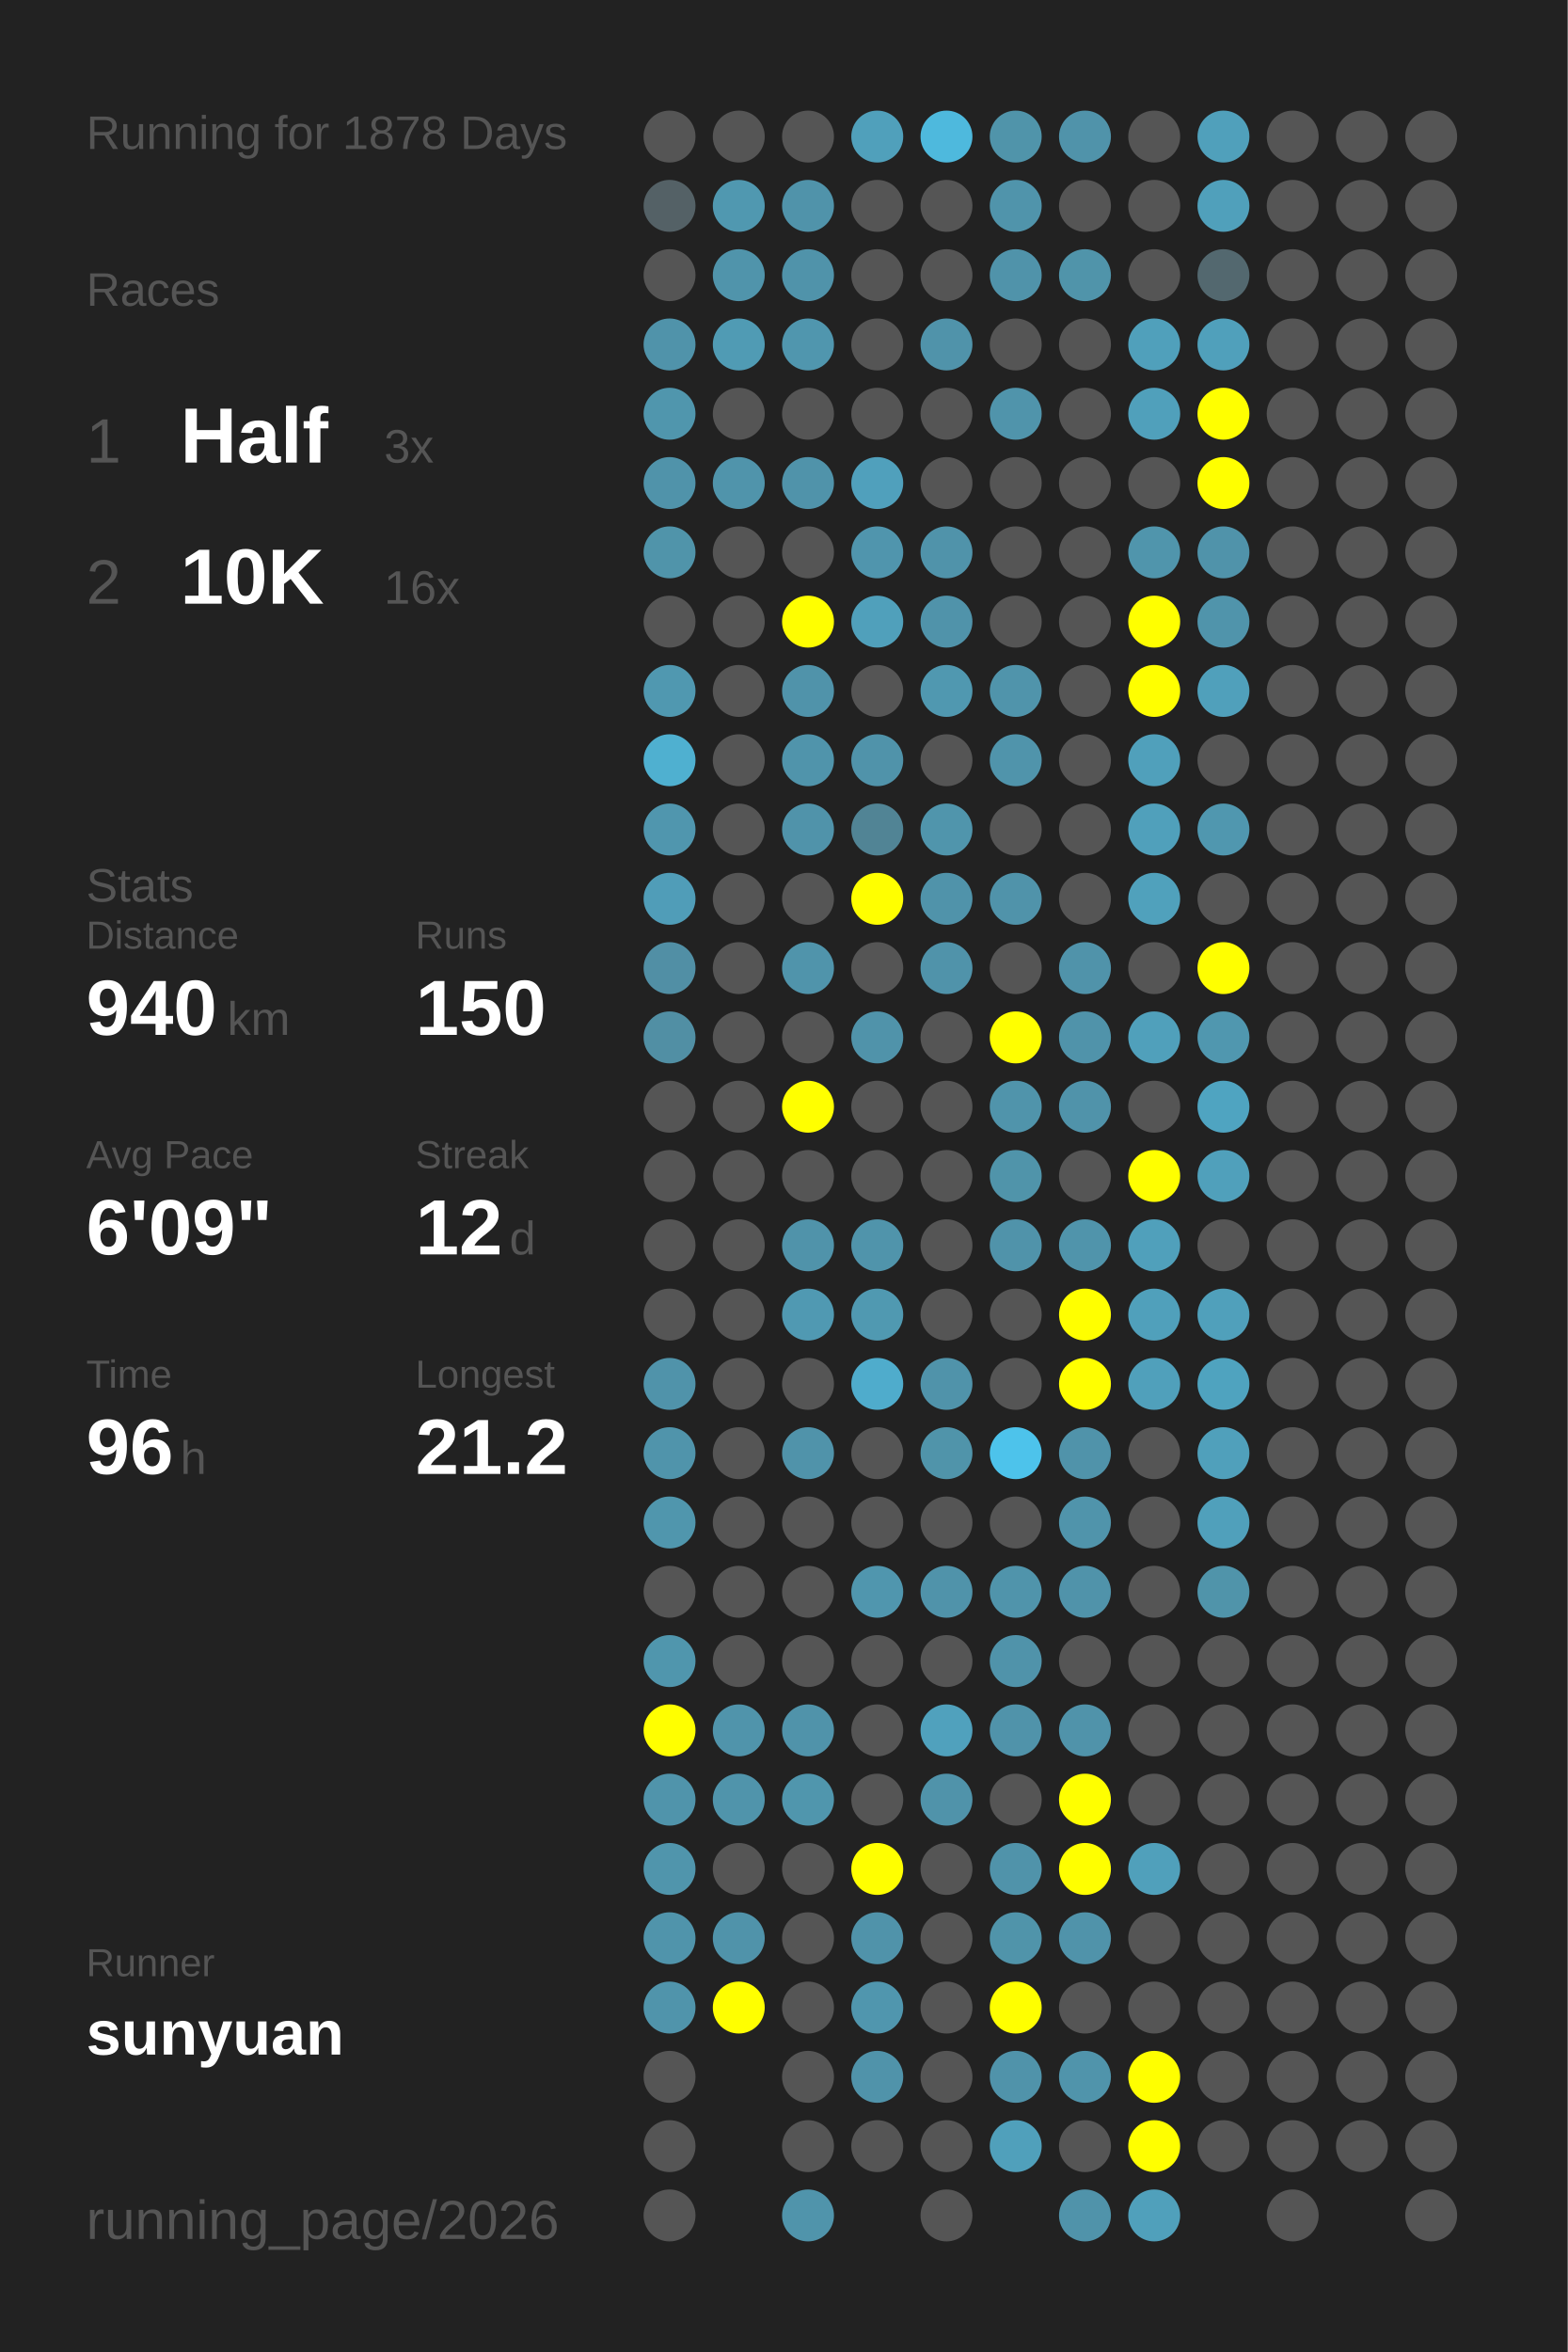
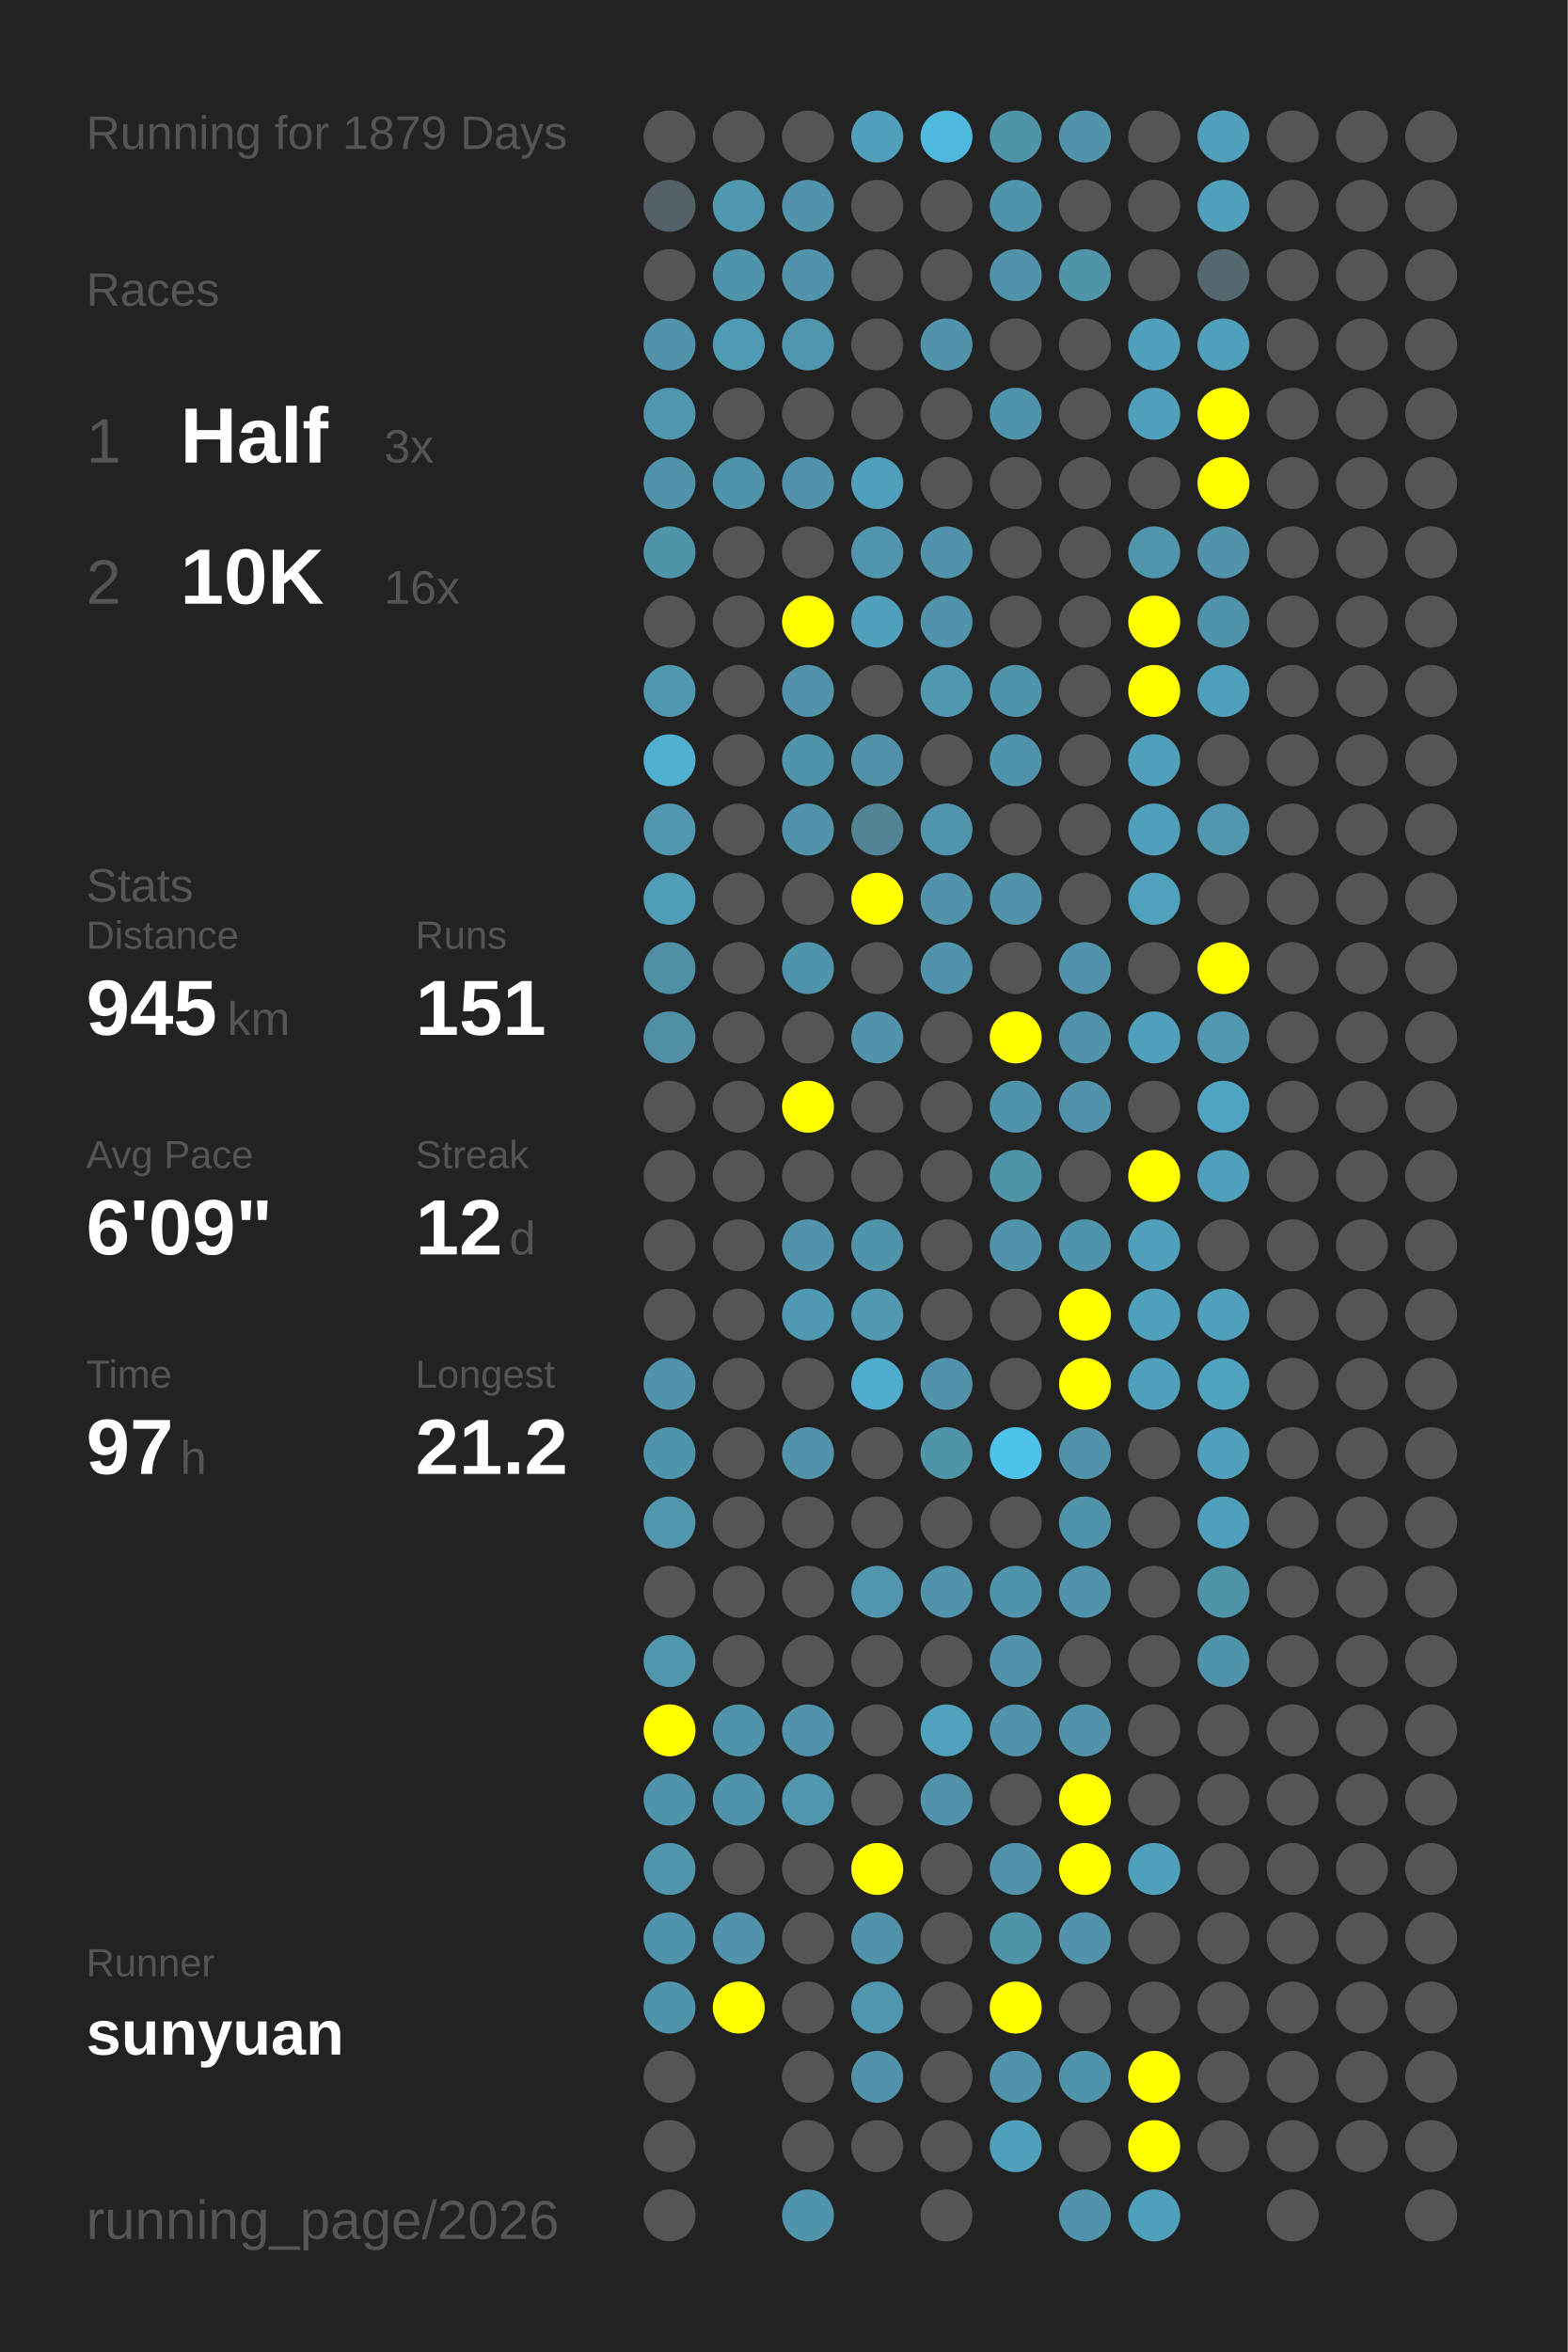
<svg xmlns="http://www.w3.org/2000/svg" baseProfile="full" height="300mm" version="1.1" viewBox="0,0,200,300" width="200mm">
  <defs />
  <rect fill="#222222" height="300" width="200" x="0" y="0" />
-   <text fill="#555555" style="font-size:6px; font-family:Arial;" x="11" y="19">Running for 1878 Days</text>
+   <text fill="#555555" style="font-size:6px; font-family:Arial;" x="11" y="19">Running for 1879 Days</text>
  <text fill="#555555" style="font-size:6px; font-family:Arial;" x="11" y="39">Races</text>
  <text fill="#555555" style="font-size:8px; font-family:Arial;" x="11" y="59">1</text>
  <text fill="#FFFFFF" style="font-size:10px; font-family:Arial; font-weight:bold;" x="23" y="59">Half</text>
  <text fill="#555555" style="font-size:6px; font-family:Arial;" x="49" y="59">3x</text>
  <text fill="#555555" style="font-size:8px; font-family:Arial;" x="11" y="77">2</text>
  <text fill="#FFFFFF" style="font-size:10px; font-family:Arial; font-weight:bold;" x="23" y="77">10K</text>
  <text fill="#555555" style="font-size:6px; font-family:Arial;" x="49" y="77">16x</text>
  <text fill="#555555" style="font-size:6px; font-family:Arial;" x="11" y="115">Stats</text>
  <text fill="#555555" style="font-size:5px; font-family:Arial;" x="11" y="121">Distance</text>
-   <text fill="#FFFFFF" style="font-size:10px; font-family:Arial; font-weight:bold;" x="11" y="132">940</text>
+   <text fill="#FFFFFF" style="font-size:10px; font-family:Arial; font-weight:bold;" x="11" y="132">945</text>
  <text fill="#555555" style="font-size:6px; font-family:Arial;" x="29" y="132">km</text>
  <text fill="#555555" style="font-size:5px; font-family:Arial;" x="53" y="121">Runs</text>
-   <text fill="#FFFFFF" style="font-size:10px; font-family:Arial; font-weight:bold;" x="53" y="132">150</text>
+   <text fill="#FFFFFF" style="font-size:10px; font-family:Arial; font-weight:bold;" x="53" y="132">151</text>
  <text fill="#555555" style="font-size:5px; font-family:Arial;" x="11" y="149">Avg Pace</text>
  <text fill="#FFFFFF" style="font-size:10px; font-family:Arial; font-weight:bold;" x="11" y="160">6'09"</text>
  <text fill="#555555" style="font-size:5px; font-family:Arial;" x="53" y="149">Streak</text>
  <text fill="#FFFFFF" style="font-size:10px; font-family:Arial; font-weight:bold;" x="53" y="160">12</text>
  <text fill="#555555" style="font-size:6px; font-family:Arial;" x="65" y="160">d</text>
  <text fill="#555555" style="font-size:5px; font-family:Arial;" x="11" y="177">Time</text>
-   <text fill="#FFFFFF" style="font-size:10px; font-family:Arial; font-weight:bold;" x="11" y="188">96</text>
+   <text fill="#FFFFFF" style="font-size:10px; font-family:Arial; font-weight:bold;" x="11" y="188">97</text>
  <text fill="#555555" style="font-size:6px; font-family:Arial;" x="23" y="188">h</text>
  <text fill="#555555" style="font-size:5px; font-family:Arial;" x="53" y="177">Longest</text>
  <text fill="#FFFFFF" style="font-size:10px; font-family:Arial; font-weight:bold;" x="53" y="188">21.2</text>
  <text fill="#555555" style="font-size:5px; font-family:Arial;" x="11" y="252.065">Runner</text>
  <text fill="#FFFFFF" style="font-size:8px; font-family:Arial; font-weight:bold;" x="11" y="262.065">sunyuan</text>
  <text fill="#555555" style="font-size:7px; font-family:Arial;" x="11" y="285.581">running_page/2026</text>
  <circle cx="85.417" cy="17.419" fill="#555555" r="3.312" />
  <circle cx="85.417" cy="26.258" fill="#546166" r="3.312" />
  <circle cx="85.417" cy="35.097" fill="#555555" r="3.312" />
  <circle cx="85.417" cy="43.935" fill="#5093aa" r="3.312" />
  <circle cx="85.417" cy="52.774" fill="#5096ad" r="3.312" />
  <circle cx="85.417" cy="61.613" fill="#5093aa" r="3.312" />
  <circle cx="85.417" cy="70.452" fill="#5094aa" r="3.312" />
  <circle cx="85.417" cy="79.29" fill="#555555" r="3.312" />
  <circle cx="85.417" cy="88.129" fill="#5098b0" r="3.312" />
  <circle cx="85.417" cy="96.968" fill="#4fb0d0" r="3.312" />
  <circle cx="85.417" cy="105.806" fill="#5096ae" r="3.312" />
  <circle cx="85.417" cy="114.645" fill="#509db8" r="3.312" />
  <circle cx="85.417" cy="123.484" fill="#518fa5" r="3.312" />
  <circle cx="85.417" cy="132.323" fill="#518fa4" r="3.312" />
  <circle cx="85.417" cy="141.161" fill="#555555" r="3.312" />
  <circle cx="85.417" cy="150" fill="#555555" r="3.312" />
  <circle cx="85.417" cy="158.839" fill="#555555" r="3.312" />
  <circle cx="85.417" cy="167.677" fill="#555555" r="3.312" />
  <circle cx="85.417" cy="176.516" fill="#5093aa" r="3.312" />
  <circle cx="85.417" cy="185.355" fill="#5094ab" r="3.312" />
  <circle cx="85.417" cy="194.194" fill="#5096ad" r="3.312" />
  <circle cx="85.417" cy="203.032" fill="#555555" r="3.312" />
  <circle cx="85.417" cy="211.871" fill="#5096ad" r="3.312" />
  <circle cx="85.417" cy="220.71" fill="#FFFF00" r="3.312" />
  <circle cx="85.417" cy="229.548" fill="#5094ab" r="3.312" />
  <circle cx="85.417" cy="238.387" fill="#5095ac" r="3.312" />
  <circle cx="85.417" cy="247.226" fill="#5094ab" r="3.312" />
  <circle cx="85.417" cy="256.065" fill="#5094ab" r="3.312" />
  <circle cx="85.417" cy="264.903" fill="#555555" r="3.312" />
  <circle cx="85.417" cy="273.742" fill="#555555" r="3.312" />
  <circle cx="85.417" cy="282.581" fill="#555555" r="3.312" />
  <circle cx="94.25" cy="17.419" fill="#555555" r="3.312" />
  <circle cx="94.25" cy="26.258" fill="#5098b0" r="3.312" />
  <circle cx="94.25" cy="35.097" fill="#5094ab" r="3.312" />
  <circle cx="94.25" cy="43.935" fill="#509bb4" r="3.312" />
  <circle cx="94.25" cy="52.774" fill="#555555" r="3.312" />
  <circle cx="94.25" cy="61.613" fill="#5094ab" r="3.312" />
  <circle cx="94.25" cy="70.452" fill="#555555" r="3.312" />
  <circle cx="94.25" cy="79.29" fill="#555555" r="3.312" />
  <circle cx="94.25" cy="88.129" fill="#555555" r="3.312" />
  <circle cx="94.25" cy="96.968" fill="#555555" r="3.312" />
  <circle cx="94.25" cy="105.806" fill="#555555" r="3.312" />
  <circle cx="94.25" cy="114.645" fill="#555555" r="3.312" />
  <circle cx="94.25" cy="123.484" fill="#555555" r="3.312" />
  <circle cx="94.25" cy="132.323" fill="#555555" r="3.312" />
  <circle cx="94.25" cy="141.161" fill="#555555" r="3.312" />
  <circle cx="94.25" cy="150" fill="#555555" r="3.312" />
  <circle cx="94.25" cy="158.839" fill="#555555" r="3.312" />
  <circle cx="94.25" cy="167.677" fill="#555555" r="3.312" />
  <circle cx="94.25" cy="176.516" fill="#555555" r="3.312" />
  <circle cx="94.25" cy="185.355" fill="#555555" r="3.312" />
  <circle cx="94.25" cy="194.194" fill="#555555" r="3.312" />
  <circle cx="94.25" cy="203.032" fill="#555555" r="3.312" />
  <circle cx="94.25" cy="211.871" fill="#555555" r="3.312" />
  <circle cx="94.25" cy="220.71" fill="#5094ab" r="3.312" />
  <circle cx="94.25" cy="229.548" fill="#5094ab" r="3.312" />
  <circle cx="94.25" cy="238.387" fill="#555555" r="3.312" />
  <circle cx="94.25" cy="247.226" fill="#5093aa" r="3.312" />
  <circle cx="94.25" cy="256.065" fill="#FFFF00" r="3.312" />
  <circle cx="103.083" cy="17.419" fill="#555555" r="3.312" />
  <circle cx="103.083" cy="26.258" fill="#5093aa" r="3.312" />
  <circle cx="103.083" cy="35.097" fill="#5093aa" r="3.312" />
  <circle cx="103.083" cy="43.935" fill="#5096ae" r="3.312" />
  <circle cx="103.083" cy="52.774" fill="#555555" r="3.312" />
  <circle cx="103.083" cy="61.613" fill="#5093aa" r="3.312" />
  <circle cx="103.083" cy="70.452" fill="#555555" r="3.312" />
  <circle cx="103.083" cy="79.29" fill="#FFFF00" r="3.312" />
  <circle cx="103.083" cy="88.129" fill="#5093aa" r="3.312" />
  <circle cx="103.083" cy="96.968" fill="#5094ab" r="3.312" />
  <circle cx="103.083" cy="105.806" fill="#5093aa" r="3.312" />
  <circle cx="103.083" cy="114.645" fill="#555555" r="3.312" />
  <circle cx="103.083" cy="123.484" fill="#5094ab" r="3.312" />
  <circle cx="103.083" cy="132.323" fill="#555555" r="3.312" />
  <circle cx="103.083" cy="141.161" fill="#FFFF00" r="3.312" />
  <circle cx="103.083" cy="150" fill="#555555" r="3.312" />
  <circle cx="103.083" cy="158.839" fill="#5093aa" r="3.312" />
  <circle cx="103.083" cy="167.677" fill="#5099b2" r="3.312" />
  <circle cx="103.083" cy="176.516" fill="#555555" r="3.312" />
  <circle cx="103.083" cy="185.355" fill="#5093aa" r="3.312" />
  <circle cx="103.083" cy="194.194" fill="#555555" r="3.312" />
  <circle cx="103.083" cy="203.032" fill="#555555" r="3.312" />
  <circle cx="103.083" cy="211.871" fill="#555555" r="3.312" />
  <circle cx="103.083" cy="220.71" fill="#5093aa" r="3.312" />
  <circle cx="103.083" cy="229.548" fill="#5096ad" r="3.312" />
  <circle cx="103.083" cy="238.387" fill="#555555" r="3.312" />
  <circle cx="103.083" cy="247.226" fill="#555555" r="3.312" />
  <circle cx="103.083" cy="256.065" fill="#555555" r="3.312" />
  <circle cx="103.083" cy="264.903" fill="#555555" r="3.312" />
  <circle cx="103.083" cy="273.742" fill="#555555" r="3.312" />
  <circle cx="103.083" cy="282.581" fill="#5094ab" r="3.312" />
  <circle cx="111.917" cy="17.419" fill="#50a0bb" r="3.312" />
  <circle cx="111.917" cy="26.258" fill="#555555" r="3.312" />
  <circle cx="111.917" cy="35.097" fill="#555555" r="3.312" />
  <circle cx="111.917" cy="43.935" fill="#555555" r="3.312" />
  <circle cx="111.917" cy="52.774" fill="#555555" r="3.312" />
  <circle cx="111.917" cy="61.613" fill="#50a0bc" r="3.312" />
  <circle cx="111.917" cy="70.452" fill="#5095ad" r="3.312" />
  <circle cx="111.917" cy="79.29" fill="#50a0bb" r="3.312" />
  <circle cx="111.917" cy="88.129" fill="#555555" r="3.312" />
  <circle cx="111.917" cy="96.968" fill="#5093aa" r="3.312" />
  <circle cx="111.917" cy="105.806" fill="#518495" r="3.312" />
  <circle cx="111.917" cy="114.645" fill="#FFFF00" r="3.312" />
  <circle cx="111.917" cy="123.484" fill="#555555" r="3.312" />
  <circle cx="111.917" cy="132.323" fill="#5093aa" r="3.312" />
  <circle cx="111.917" cy="141.161" fill="#555555" r="3.312" />
  <circle cx="111.917" cy="150" fill="#555555" r="3.312" />
  <circle cx="111.917" cy="158.839" fill="#5094ab" r="3.312" />
  <circle cx="111.917" cy="167.677" fill="#5099b1" r="3.312" />
  <circle cx="111.917" cy="176.516" fill="#4faccc" r="3.312" />
  <circle cx="111.917" cy="185.355" fill="#555555" r="3.312" />
  <circle cx="111.917" cy="194.194" fill="#555555" r="3.312" />
  <circle cx="111.917" cy="203.032" fill="#5096ae" r="3.312" />
  <circle cx="111.917" cy="211.871" fill="#555555" r="3.312" />
  <circle cx="111.917" cy="220.71" fill="#555555" r="3.312" />
  <circle cx="111.917" cy="229.548" fill="#555555" r="3.312" />
  <circle cx="111.917" cy="238.387" fill="#FFFF00" r="3.312" />
  <circle cx="111.917" cy="247.226" fill="#5093aa" r="3.312" />
  <circle cx="111.917" cy="256.065" fill="#5096ae" r="3.312" />
  <circle cx="111.917" cy="264.903" fill="#5093aa" r="3.312" />
  <circle cx="111.917" cy="273.742" fill="#555555" r="3.312" />
  <circle cx="120.75" cy="17.419" fill="#4eb9dd" r="3.312" />
  <circle cx="120.75" cy="26.258" fill="#555555" r="3.312" />
  <circle cx="120.75" cy="35.097" fill="#555555" r="3.312" />
  <circle cx="120.75" cy="43.935" fill="#5093aa" r="3.312" />
  <circle cx="120.75" cy="52.774" fill="#555555" r="3.312" />
  <circle cx="120.75" cy="61.613" fill="#555555" r="3.312" />
  <circle cx="120.75" cy="70.452" fill="#5093aa" r="3.312" />
  <circle cx="120.75" cy="79.29" fill="#5093aa" r="3.312" />
  <circle cx="120.75" cy="88.129" fill="#5098b0" r="3.312" />
  <circle cx="120.75" cy="96.968" fill="#555555" r="3.312" />
  <circle cx="120.75" cy="105.806" fill="#5095ac" r="3.312" />
  <circle cx="120.75" cy="114.645" fill="#5093aa" r="3.312" />
  <circle cx="120.75" cy="123.484" fill="#5093aa" r="3.312" />
  <circle cx="120.75" cy="132.323" fill="#555555" r="3.312" />
  <circle cx="120.75" cy="141.161" fill="#555555" r="3.312" />
  <circle cx="120.75" cy="150" fill="#555555" r="3.312" />
  <circle cx="120.75" cy="158.839" fill="#555555" r="3.312" />
  <circle cx="120.75" cy="167.677" fill="#555555" r="3.312" />
  <circle cx="120.75" cy="176.516" fill="#5093aa" r="3.312" />
  <circle cx="120.75" cy="185.355" fill="#5094aa" r="3.312" />
  <circle cx="120.75" cy="194.194" fill="#555555" r="3.312" />
  <circle cx="120.75" cy="203.032" fill="#5093aa" r="3.312" />
  <circle cx="120.75" cy="211.871" fill="#555555" r="3.312" />
  <circle cx="120.75" cy="220.71" fill="#50a1bd" r="3.312" />
  <circle cx="120.75" cy="229.548" fill="#5093aa" r="3.312" />
  <circle cx="120.75" cy="238.387" fill="#555555" r="3.312" />
  <circle cx="120.75" cy="247.226" fill="#555555" r="3.312" />
  <circle cx="120.75" cy="256.065" fill="#555555" r="3.312" />
  <circle cx="120.75" cy="264.903" fill="#555555" r="3.312" />
  <circle cx="120.75" cy="273.742" fill="#555555" r="3.312" />
  <circle cx="120.75" cy="282.581" fill="#555555" r="3.312" />
  <circle cx="129.583" cy="17.419" fill="#5094aa" r="3.312" />
  <circle cx="129.583" cy="26.258" fill="#5094ab" r="3.312" />
  <circle cx="129.583" cy="35.097" fill="#5093aa" r="3.312" />
  <circle cx="129.583" cy="43.935" fill="#555555" r="3.312" />
  <circle cx="129.583" cy="52.774" fill="#5094ab" r="3.312" />
  <circle cx="129.583" cy="61.613" fill="#555555" r="3.312" />
  <circle cx="129.583" cy="70.452" fill="#555555" r="3.312" />
  <circle cx="129.583" cy="79.29" fill="#555555" r="3.312" />
  <circle cx="129.583" cy="88.129" fill="#5094ab" r="3.312" />
  <circle cx="129.583" cy="96.968" fill="#5094ab" r="3.312" />
  <circle cx="129.583" cy="105.806" fill="#555555" r="3.312" />
  <circle cx="129.583" cy="114.645" fill="#5093aa" r="3.312" />
  <circle cx="129.583" cy="123.484" fill="#555555" r="3.312" />
  <circle cx="129.583" cy="132.323" fill="#FFFF00" r="3.312" />
  <circle cx="129.583" cy="141.161" fill="#5094ab" r="3.312" />
  <circle cx="129.583" cy="150" fill="#5094aa" r="3.312" />
  <circle cx="129.583" cy="158.839" fill="#5093aa" r="3.312" />
  <circle cx="129.583" cy="167.677" fill="#555555" r="3.312" />
  <circle cx="129.583" cy="176.516" fill="#555555" r="3.312" />
  <circle cx="129.583" cy="185.355" fill="#4dc3eb" r="3.312" />
  <circle cx="129.583" cy="194.194" fill="#555555" r="3.312" />
  <circle cx="129.583" cy="203.032" fill="#5094ab" r="3.312" />
  <circle cx="129.583" cy="211.871" fill="#5093aa" r="3.312" />
  <circle cx="129.583" cy="220.71" fill="#5093aa" r="3.312" />
  <circle cx="129.583" cy="229.548" fill="#555555" r="3.312" />
  <circle cx="129.583" cy="238.387" fill="#5093aa" r="3.312" />
  <circle cx="129.583" cy="247.226" fill="#5094aa" r="3.312" />
  <circle cx="129.583" cy="256.065" fill="#FFFF00" r="3.312" />
  <circle cx="129.583" cy="264.903" fill="#5093aa" r="3.312" />
  <circle cx="129.583" cy="273.742" fill="#50a0bb" r="3.312" />
  <circle cx="138.417" cy="17.419" fill="#5093aa" r="3.312" />
  <circle cx="138.417" cy="26.258" fill="#555555" r="3.312" />
  <circle cx="138.417" cy="35.097" fill="#5094aa" r="3.312" />
  <circle cx="138.417" cy="43.935" fill="#555555" r="3.312" />
  <circle cx="138.417" cy="52.774" fill="#555555" r="3.312" />
  <circle cx="138.417" cy="61.613" fill="#555555" r="3.312" />
  <circle cx="138.417" cy="70.452" fill="#555555" r="3.312" />
  <circle cx="138.417" cy="79.29" fill="#555555" r="3.312" />
  <circle cx="138.417" cy="88.129" fill="#555555" r="3.312" />
  <circle cx="138.417" cy="96.968" fill="#555555" r="3.312" />
  <circle cx="138.417" cy="105.806" fill="#555555" r="3.312" />
  <circle cx="138.417" cy="114.645" fill="#555555" r="3.312" />
  <circle cx="138.417" cy="123.484" fill="#5093aa" r="3.312" />
  <circle cx="138.417" cy="132.323" fill="#5093aa" r="3.312" />
  <circle cx="138.417" cy="141.161" fill="#5093aa" r="3.312" />
  <circle cx="138.417" cy="150" fill="#555555" r="3.312" />
  <circle cx="138.417" cy="158.839" fill="#5094ab" r="3.312" />
  <circle cx="138.417" cy="167.677" fill="#FFFF00" r="3.312" />
  <circle cx="138.417" cy="176.516" fill="#FFFF00" r="3.312" />
  <circle cx="138.417" cy="185.355" fill="#5093aa" r="3.312" />
  <circle cx="138.417" cy="194.194" fill="#5094ab" r="3.312" />
  <circle cx="138.417" cy="203.032" fill="#5093aa" r="3.312" />
  <circle cx="138.417" cy="211.871" fill="#555555" r="3.312" />
  <circle cx="138.417" cy="220.71" fill="#5093aa" r="3.312" />
  <circle cx="138.417" cy="229.548" fill="#FFFF00" r="3.312" />
  <circle cx="138.417" cy="238.387" fill="#FFFF00" r="3.312" />
  <circle cx="138.417" cy="247.226" fill="#5093aa" r="3.312" />
  <circle cx="138.417" cy="256.065" fill="#555555" r="3.312" />
  <circle cx="138.417" cy="264.903" fill="#5094ab" r="3.312" />
  <circle cx="138.417" cy="273.742" fill="#555555" r="3.312" />
  <circle cx="138.417" cy="282.581" fill="#5093aa" r="3.312" />
  <circle cx="147.25" cy="17.419" fill="#555555" r="3.312" />
  <circle cx="147.25" cy="26.258" fill="#555555" r="3.312" />
  <circle cx="147.25" cy="35.097" fill="#555555" r="3.312" />
  <circle cx="147.25" cy="43.935" fill="#50a0bb" r="3.312" />
  <circle cx="147.25" cy="52.774" fill="#50a0bb" r="3.312" />
  <circle cx="147.25" cy="61.613" fill="#555555" r="3.312" />
  <circle cx="147.25" cy="70.452" fill="#5095ac" r="3.312" />
  <circle cx="147.25" cy="79.29" fill="#FFFF00" r="3.312" />
  <circle cx="147.25" cy="88.129" fill="#FFFF00" r="3.312" />
  <circle cx="147.25" cy="96.968" fill="#50a0bb" r="3.312" />
  <circle cx="147.25" cy="105.806" fill="#50a0bb" r="3.312" />
  <circle cx="147.25" cy="114.645" fill="#50a1bc" r="3.312" />
  <circle cx="147.25" cy="123.484" fill="#555555" r="3.312" />
  <circle cx="147.25" cy="132.323" fill="#50a0bb" r="3.312" />
  <circle cx="147.25" cy="141.161" fill="#555555" r="3.312" />
  <circle cx="147.25" cy="150" fill="#FFFF00" r="3.312" />
  <circle cx="147.25" cy="158.839" fill="#50a0bb" r="3.312" />
  <circle cx="147.25" cy="167.677" fill="#50a0bb" r="3.312" />
  <circle cx="147.25" cy="176.516" fill="#50a0bb" r="3.312" />
  <circle cx="147.25" cy="185.355" fill="#555555" r="3.312" />
  <circle cx="147.25" cy="194.194" fill="#555555" r="3.312" />
  <circle cx="147.25" cy="203.032" fill="#555555" r="3.312" />
  <circle cx="147.25" cy="211.871" fill="#555555" r="3.312" />
  <circle cx="147.25" cy="220.71" fill="#555555" r="3.312" />
  <circle cx="147.25" cy="229.548" fill="#555555" r="3.312" />
  <circle cx="147.25" cy="238.387" fill="#50a0bb" r="3.312" />
  <circle cx="147.25" cy="247.226" fill="#555555" r="3.312" />
  <circle cx="147.25" cy="256.065" fill="#555555" r="3.312" />
  <circle cx="147.25" cy="264.903" fill="#FFFF00" r="3.312" />
  <circle cx="147.25" cy="273.742" fill="#FFFF00" r="3.312" />
  <circle cx="147.25" cy="282.581" fill="#50a0bb" r="3.312" />
  <circle cx="156.083" cy="17.419" fill="#50a0bb" r="3.312" />
  <circle cx="156.083" cy="26.258" fill="#50a0bb" r="3.312" />
  <circle cx="156.083" cy="35.097" fill="#53686f" r="3.312" />
  <circle cx="156.083" cy="43.935" fill="#50a0bb" r="3.312" />
  <circle cx="156.083" cy="52.774" fill="#FFFF00" r="3.312" />
  <circle cx="156.083" cy="61.613" fill="#FFFF00" r="3.312" />
  <circle cx="156.083" cy="70.452" fill="#5093aa" r="3.312" />
  <circle cx="156.083" cy="79.29" fill="#5094ab" r="3.312" />
  <circle cx="156.083" cy="88.129" fill="#50a0bb" r="3.312" />
  <circle cx="156.083" cy="96.968" fill="#555555" r="3.312" />
  <circle cx="156.083" cy="105.806" fill="#5097af" r="3.312" />
  <circle cx="156.083" cy="114.645" fill="#555555" r="3.312" />
  <circle cx="156.083" cy="123.484" fill="#FFFF00" r="3.312" />
  <circle cx="156.083" cy="132.323" fill="#5097af" r="3.312" />
  <circle cx="156.083" cy="141.161" fill="#4fa4c1" r="3.312" />
  <circle cx="156.083" cy="150" fill="#50a0bb" r="3.312" />
  <circle cx="156.083" cy="158.839" fill="#555555" r="3.312" />
  <circle cx="156.083" cy="167.677" fill="#50a0bb" r="3.312" />
  <circle cx="156.083" cy="176.516" fill="#4fa3bf" r="3.312" />
  <circle cx="156.083" cy="185.355" fill="#50a0bb" r="3.312" />
  <circle cx="156.083" cy="194.194" fill="#50a0bb" r="3.312" />
  <circle cx="156.083" cy="203.032" fill="#5094aa" r="3.312" />
-   <circle cx="156.083" cy="211.871" fill="#555555" r="3.312" />
+   <circle cx="156.083" cy="211.871" fill="#5094ab" r="3.312" />
  <circle cx="156.083" cy="220.71" fill="#555555" r="3.312" />
  <circle cx="156.083" cy="229.548" fill="#555555" r="3.312" />
  <circle cx="156.083" cy="238.387" fill="#555555" r="3.312" />
  <circle cx="156.083" cy="247.226" fill="#555555" r="3.312" />
  <circle cx="156.083" cy="256.065" fill="#555555" r="3.312" />
  <circle cx="156.083" cy="264.903" fill="#555555" r="3.312" />
  <circle cx="156.083" cy="273.742" fill="#555555" r="3.312" />
  <circle cx="164.917" cy="17.419" fill="#555555" r="3.312" />
  <circle cx="164.917" cy="26.258" fill="#555555" r="3.312" />
  <circle cx="164.917" cy="35.097" fill="#555555" r="3.312" />
  <circle cx="164.917" cy="43.935" fill="#555555" r="3.312" />
  <circle cx="164.917" cy="52.774" fill="#555555" r="3.312" />
  <circle cx="164.917" cy="61.613" fill="#555555" r="3.312" />
  <circle cx="164.917" cy="70.452" fill="#555555" r="3.312" />
  <circle cx="164.917" cy="79.29" fill="#555555" r="3.312" />
  <circle cx="164.917" cy="88.129" fill="#555555" r="3.312" />
  <circle cx="164.917" cy="96.968" fill="#555555" r="3.312" />
  <circle cx="164.917" cy="105.806" fill="#555555" r="3.312" />
  <circle cx="164.917" cy="114.645" fill="#555555" r="3.312" />
  <circle cx="164.917" cy="123.484" fill="#555555" r="3.312" />
  <circle cx="164.917" cy="132.323" fill="#555555" r="3.312" />
  <circle cx="164.917" cy="141.161" fill="#555555" r="3.312" />
  <circle cx="164.917" cy="150" fill="#555555" r="3.312" />
  <circle cx="164.917" cy="158.839" fill="#555555" r="3.312" />
  <circle cx="164.917" cy="167.677" fill="#555555" r="3.312" />
  <circle cx="164.917" cy="176.516" fill="#555555" r="3.312" />
  <circle cx="164.917" cy="185.355" fill="#555555" r="3.312" />
  <circle cx="164.917" cy="194.194" fill="#555555" r="3.312" />
  <circle cx="164.917" cy="203.032" fill="#555555" r="3.312" />
  <circle cx="164.917" cy="211.871" fill="#555555" r="3.312" />
  <circle cx="164.917" cy="220.71" fill="#555555" r="3.312" />
  <circle cx="164.917" cy="229.548" fill="#555555" r="3.312" />
  <circle cx="164.917" cy="238.387" fill="#555555" r="3.312" />
  <circle cx="164.917" cy="247.226" fill="#555555" r="3.312" />
  <circle cx="164.917" cy="256.065" fill="#555555" r="3.312" />
  <circle cx="164.917" cy="264.903" fill="#555555" r="3.312" />
  <circle cx="164.917" cy="273.742" fill="#555555" r="3.312" />
  <circle cx="164.917" cy="282.581" fill="#555555" r="3.312" />
  <circle cx="173.75" cy="17.419" fill="#555555" r="3.312" />
  <circle cx="173.75" cy="26.258" fill="#555555" r="3.312" />
  <circle cx="173.75" cy="35.097" fill="#555555" r="3.312" />
  <circle cx="173.75" cy="43.935" fill="#555555" r="3.312" />
  <circle cx="173.75" cy="52.774" fill="#555555" r="3.312" />
  <circle cx="173.75" cy="61.613" fill="#555555" r="3.312" />
  <circle cx="173.75" cy="70.452" fill="#555555" r="3.312" />
  <circle cx="173.75" cy="79.29" fill="#555555" r="3.312" />
  <circle cx="173.75" cy="88.129" fill="#555555" r="3.312" />
  <circle cx="173.75" cy="96.968" fill="#555555" r="3.312" />
  <circle cx="173.75" cy="105.806" fill="#555555" r="3.312" />
  <circle cx="173.75" cy="114.645" fill="#555555" r="3.312" />
  <circle cx="173.75" cy="123.484" fill="#555555" r="3.312" />
  <circle cx="173.75" cy="132.323" fill="#555555" r="3.312" />
  <circle cx="173.75" cy="141.161" fill="#555555" r="3.312" />
  <circle cx="173.75" cy="150" fill="#555555" r="3.312" />
  <circle cx="173.75" cy="158.839" fill="#555555" r="3.312" />
  <circle cx="173.75" cy="167.677" fill="#555555" r="3.312" />
  <circle cx="173.75" cy="176.516" fill="#555555" r="3.312" />
  <circle cx="173.75" cy="185.355" fill="#555555" r="3.312" />
  <circle cx="173.75" cy="194.194" fill="#555555" r="3.312" />
  <circle cx="173.75" cy="203.032" fill="#555555" r="3.312" />
  <circle cx="173.75" cy="211.871" fill="#555555" r="3.312" />
  <circle cx="173.75" cy="220.71" fill="#555555" r="3.312" />
  <circle cx="173.75" cy="229.548" fill="#555555" r="3.312" />
  <circle cx="173.75" cy="238.387" fill="#555555" r="3.312" />
  <circle cx="173.75" cy="247.226" fill="#555555" r="3.312" />
  <circle cx="173.75" cy="256.065" fill="#555555" r="3.312" />
  <circle cx="173.75" cy="264.903" fill="#555555" r="3.312" />
  <circle cx="173.75" cy="273.742" fill="#555555" r="3.312" />
  <circle cx="182.583" cy="17.419" fill="#555555" r="3.312" />
  <circle cx="182.583" cy="26.258" fill="#555555" r="3.312" />
  <circle cx="182.583" cy="35.097" fill="#555555" r="3.312" />
  <circle cx="182.583" cy="43.935" fill="#555555" r="3.312" />
  <circle cx="182.583" cy="52.774" fill="#555555" r="3.312" />
  <circle cx="182.583" cy="61.613" fill="#555555" r="3.312" />
  <circle cx="182.583" cy="70.452" fill="#555555" r="3.312" />
  <circle cx="182.583" cy="79.29" fill="#555555" r="3.312" />
  <circle cx="182.583" cy="88.129" fill="#555555" r="3.312" />
  <circle cx="182.583" cy="96.968" fill="#555555" r="3.312" />
  <circle cx="182.583" cy="105.806" fill="#555555" r="3.312" />
  <circle cx="182.583" cy="114.645" fill="#555555" r="3.312" />
  <circle cx="182.583" cy="123.484" fill="#555555" r="3.312" />
  <circle cx="182.583" cy="132.323" fill="#555555" r="3.312" />
  <circle cx="182.583" cy="141.161" fill="#555555" r="3.312" />
  <circle cx="182.583" cy="150" fill="#555555" r="3.312" />
  <circle cx="182.583" cy="158.839" fill="#555555" r="3.312" />
  <circle cx="182.583" cy="167.677" fill="#555555" r="3.312" />
  <circle cx="182.583" cy="176.516" fill="#555555" r="3.312" />
  <circle cx="182.583" cy="185.355" fill="#555555" r="3.312" />
  <circle cx="182.583" cy="194.194" fill="#555555" r="3.312" />
  <circle cx="182.583" cy="203.032" fill="#555555" r="3.312" />
  <circle cx="182.583" cy="211.871" fill="#555555" r="3.312" />
  <circle cx="182.583" cy="220.71" fill="#555555" r="3.312" />
  <circle cx="182.583" cy="229.548" fill="#555555" r="3.312" />
  <circle cx="182.583" cy="238.387" fill="#555555" r="3.312" />
  <circle cx="182.583" cy="247.226" fill="#555555" r="3.312" />
  <circle cx="182.583" cy="256.065" fill="#555555" r="3.312" />
  <circle cx="182.583" cy="264.903" fill="#555555" r="3.312" />
  <circle cx="182.583" cy="273.742" fill="#555555" r="3.312" />
  <circle cx="182.583" cy="282.581" fill="#555555" r="3.312" />
</svg>
